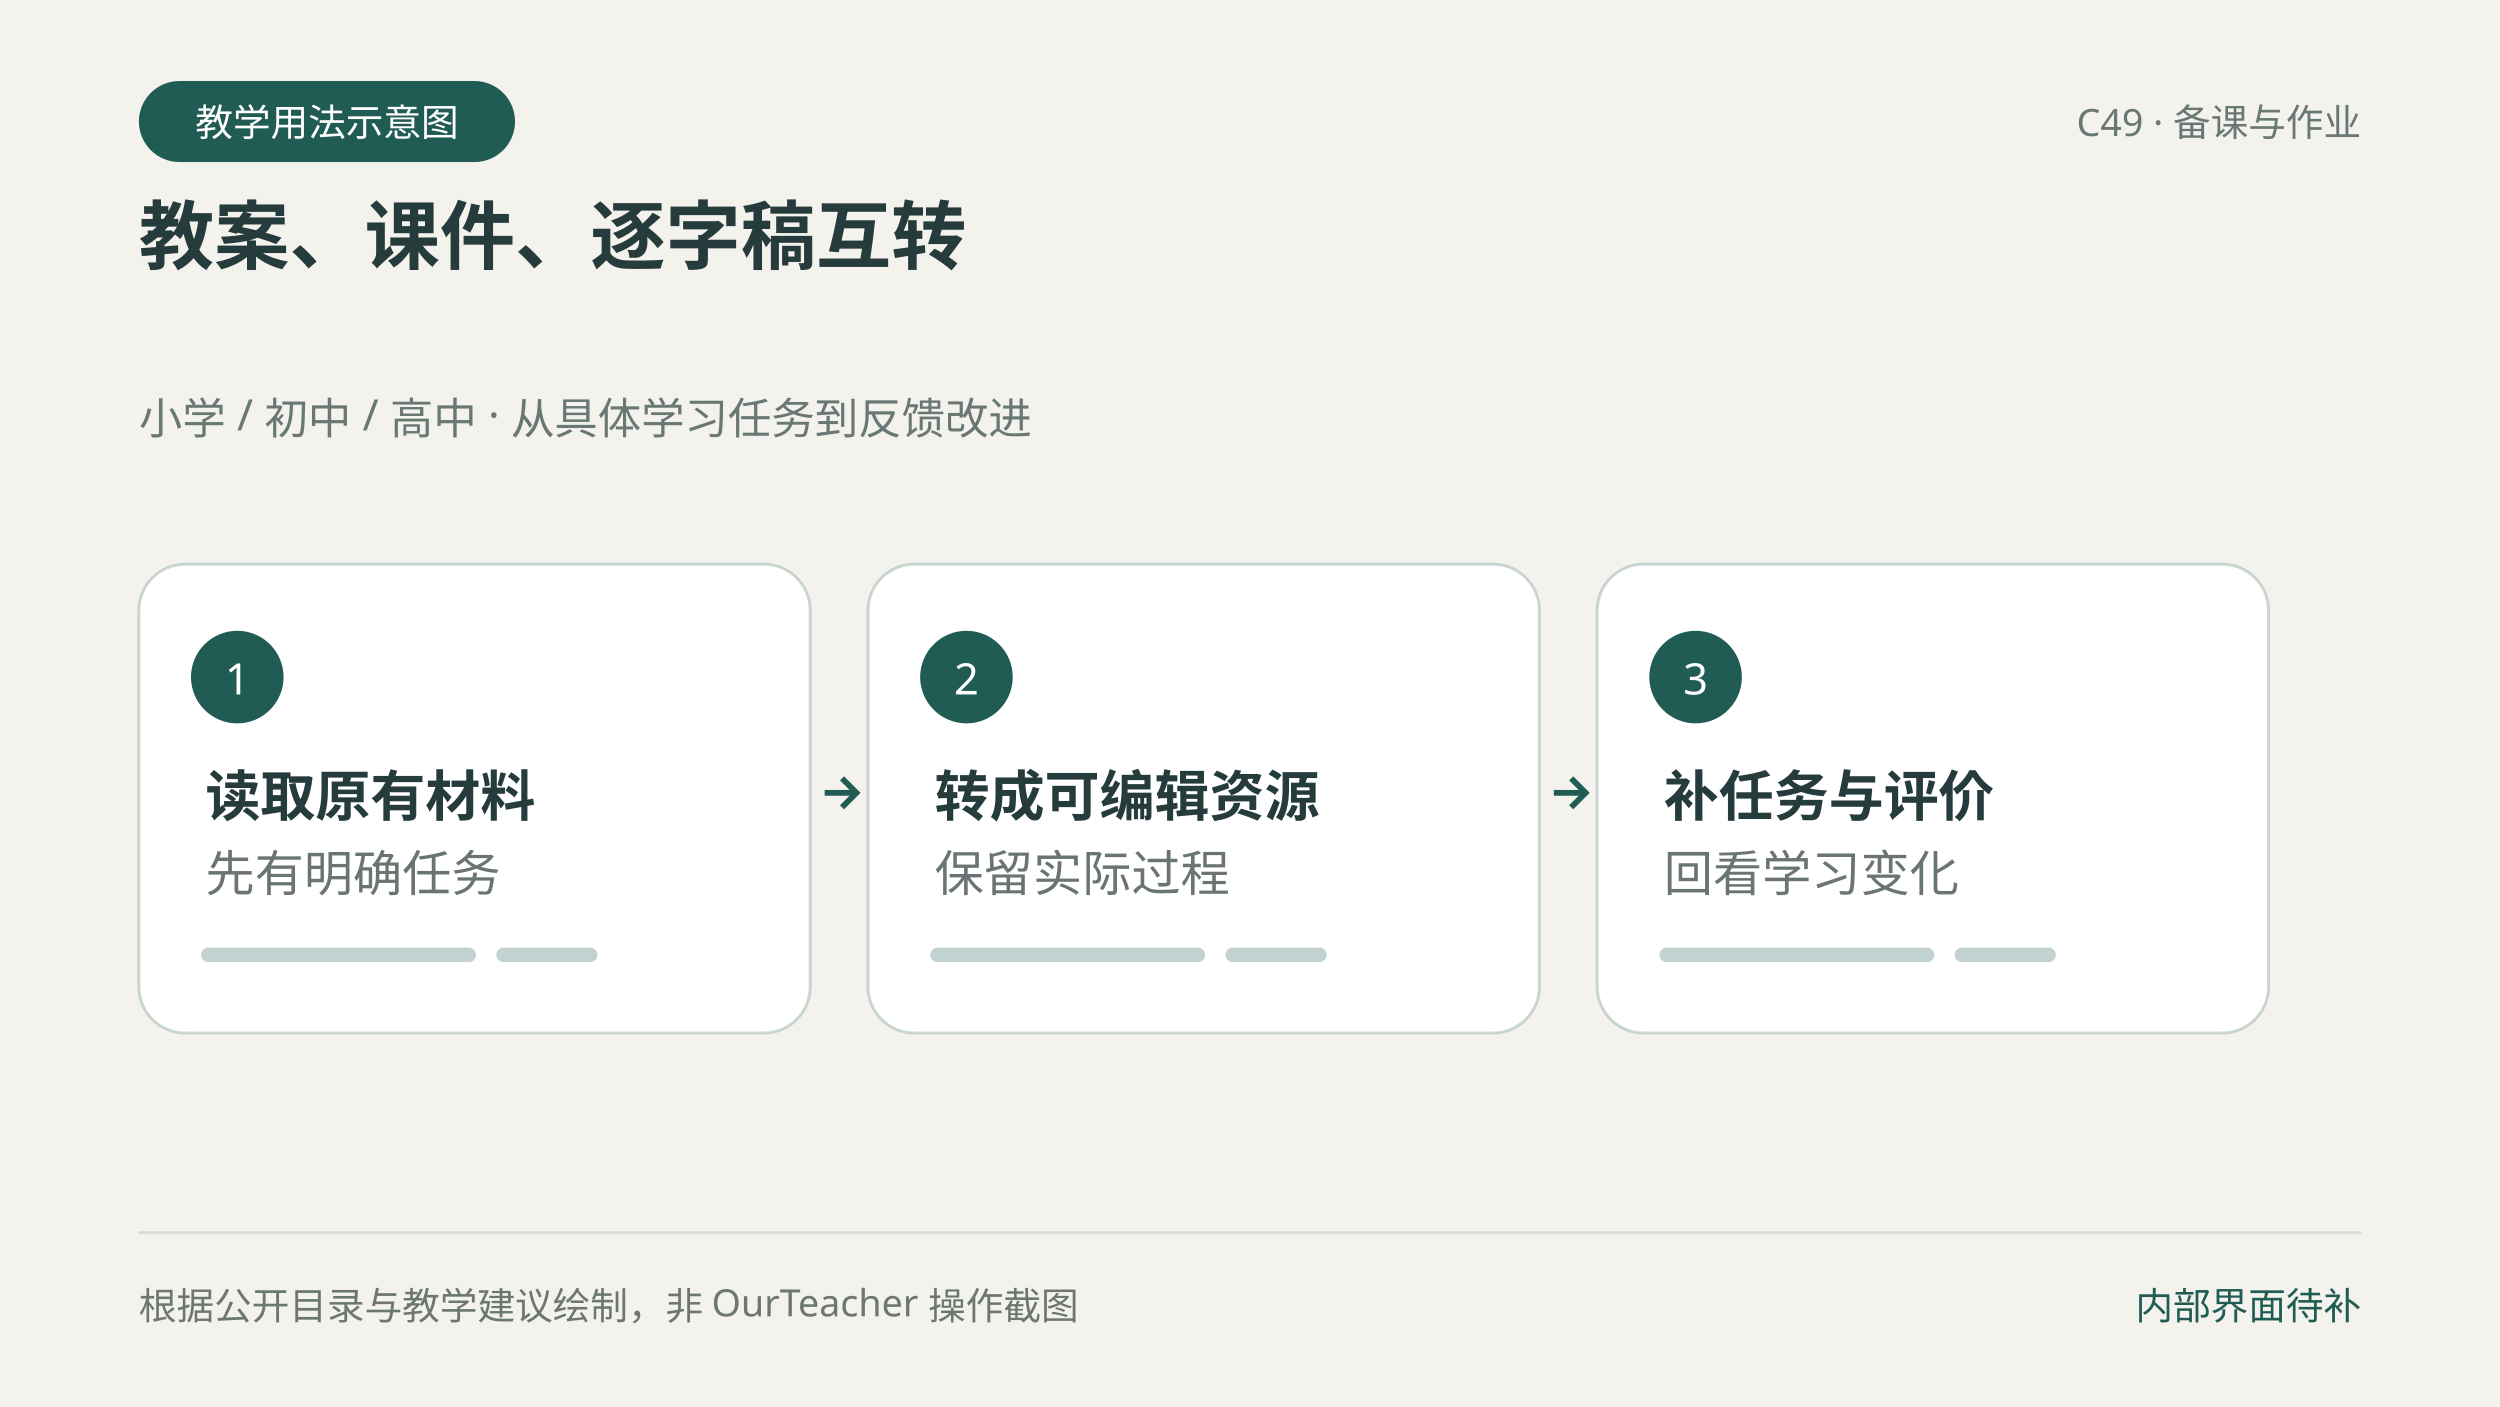
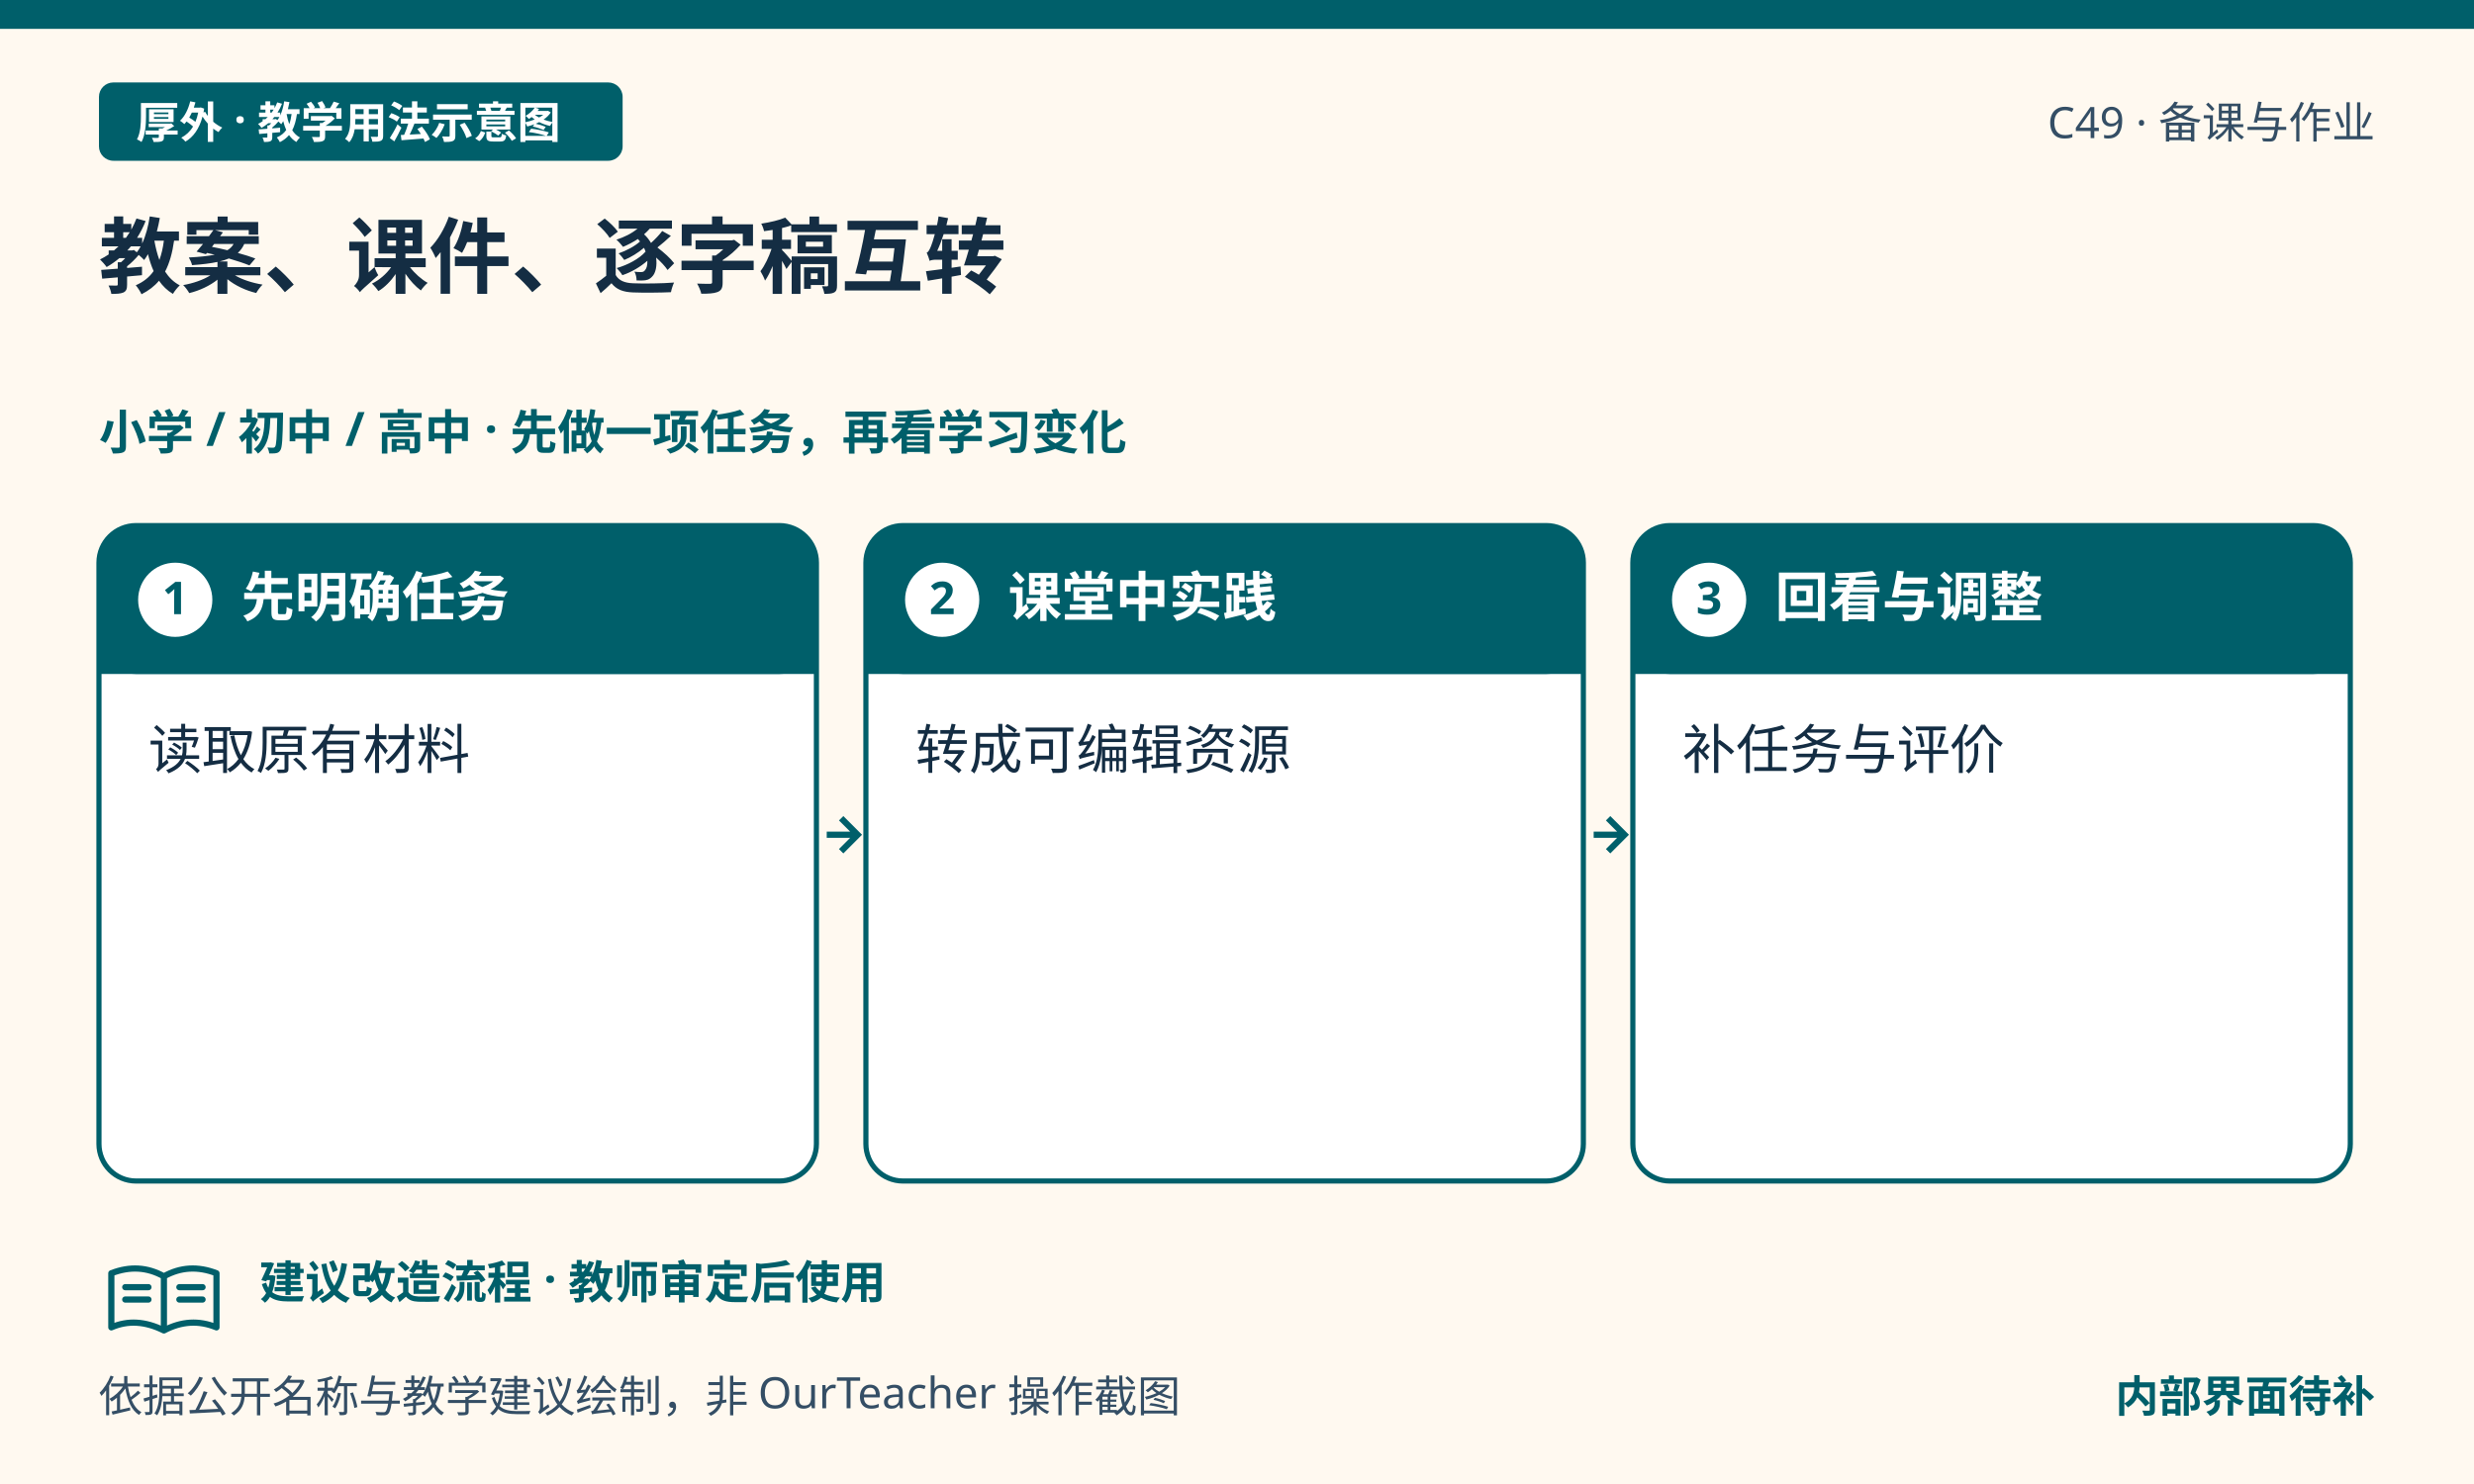
- <svg xmlns="http://www.w3.org/2000/svg" width="864" height="486" viewBox="0 0 864 486" role="img" aria-label="教案、课件、逐字稿互转教学用法示意图">
-   <rect width="864" height="486" fill="#f4f2ec" />
-   <g font-family="Microsoft YaHei" fill="#263b3c">
-     <rect x="48" y="28" width="130" height="28" rx="14" fill="#205c54" />
-     <text x="113" y="47" text-anchor="middle" fill="white" font-size="13">教学用法示意图</text>
-     <text x="816" y="47" text-anchor="end" font-size="13" fill="#697775">C49 · 备课与作业</text>
-     <text x="48" y="91" font-size="26" font-weight="700">教案、课件、逐字稿互转</text>
-     <text x="48" y="150" font-size="15" fill="#697775">小学 / 初中 / 高中 · 从具体学习任务到反馈改进</text>
+ <svg xmlns="http://www.w3.org/2000/svg" width="1200" height="720" viewBox="0 0 1200 720" role="img" aria-label="教案、课件、逐字稿互转：厚外教学用法示意图，非产品截图">
+   <rect width="1200" height="720" fill="#fff9f0" />
+   <rect width="1200" height="14" fill="#005f6a" />
+   <g font-family="Microsoft YaHei" fill="#142d43">
+     <rect x="48" y="40" width="254" height="38" rx="7" fill="#005f6a" />
+     <text x="66" y="67" font-size="21" font-weight="700" fill="white">厚外 · 教学用法示意图</text>
+     <text x="1152" y="67" text-anchor="end" font-size="21" fill="#344e65">C49 · 备课与作业</text>
+     <text x="48" y="139" font-size="40" font-weight="700" fill="#142d43">教案、课件、逐字稿互转</text>
+     <text x="48" y="218" font-size="23" font-weight="700" fill="#005f6a">小学 / 初中 / 高中 · 先做一项任务，再看学习变化</text>
    <g>
-       <rect x="48" y="195" width="232" height="162" rx="16" fill="white" stroke="#205c54" stroke-opacity=".23" />
-       <circle cx="82" cy="234" r="16" fill="#205c54" />
-       <text x="82" y="240" text-anchor="middle" fill="white" font-size="15">1</text>
-       <text x="71" y="282" font-size="19" font-weight="700">读取原有材料</text>
-       <text x="71" y="308" font-size="17" fill="#6b7475">先有明确任务</text>
-       <path d="M 72 330 h 90 m 12 0 h 30" stroke="#205c54" stroke-opacity=".27" stroke-width="5" stroke-linecap="round" />
+       <rect x="48" y="255" width="348" height="318" rx="18" fill="#ffffff" stroke="#005f6a" stroke-width="2.5" />
+       <rect x="48" y="255" width="348" height="72" rx="18" fill="#005f6a" />
+       <rect x="48" y="291" width="348" height="36" fill="#005f6a" />
+       <circle cx="85" cy="291" r="18" fill="white" />
+       <text x="85" y="298" text-anchor="middle" font-size="22" font-weight="700" fill="#005f6a">1</text>
+       <text x="117" y="299" font-size="26" font-weight="700" fill="white">先明确任务</text>
+       <text x="72" y="373" font-size="26" font-weight="400" fill="#142d43">读取原有材料</text>
    </g>
-     <path d="M 285 274 h 10 m -4 -5 l 5 5 -5 5" fill="none" stroke="#205c54" stroke-width="2" />
+     <path d="M401 405 H415 M408 397 L416 405 L408 413" fill="none" stroke="#005f6a" stroke-width="3" />
    <g>
-       <rect x="300" y="195" width="232" height="162" rx="16" fill="white" stroke="#205c54" stroke-opacity=".23" />
-       <circle cx="334" cy="234" r="16" fill="#205c54" />
-       <text x="334" y="240" text-anchor="middle" fill="white" font-size="15">2</text>
-       <text x="323" y="282" font-size="19" font-weight="700">转成可编辑资源</text>
-       <text x="323" y="308" font-size="17" fill="#6b7475">保留实际过程</text>
-       <path d="M 324 330 h 90 m 12 0 h 30" stroke="#205c54" stroke-opacity=".27" stroke-width="5" stroke-linecap="round" />
+       <rect x="420" y="255" width="348" height="318" rx="18" fill="#ffffff" stroke="#005f6a" stroke-width="2.5" />
+       <rect x="420" y="255" width="348" height="72" rx="18" fill="#005f6a" />
+       <rect x="420" y="291" width="348" height="36" fill="#005f6a" />
+       <circle cx="457" cy="291" r="18" fill="white" />
+       <text x="457" y="298" text-anchor="middle" font-size="22" font-weight="700" fill="#005f6a">2</text>
+       <text x="489" y="299" font-size="26" font-weight="700" fill="white">课堂中实践</text>
+       <text x="444" y="373" font-size="26" font-weight="400" fill="#142d43">转成可编辑资源</text>
    </g>
-     <path d="M 537 274 h 10 m -4 -5 l 5 5 -5 5" fill="none" stroke="#205c54" stroke-width="2" />
+     <path d="M773 405 H787 M780 397 L788 405 L780 413" fill="none" stroke="#005f6a" stroke-width="3" />
    <g>
-       <rect x="552" y="195" width="232" height="162" rx="16" fill="white" stroke="#205c54" stroke-opacity=".23" />
-       <circle cx="586" cy="234" r="16" fill="#205c54" />
-       <text x="586" y="240" text-anchor="middle" fill="white" font-size="15">3</text>
-       <text x="575" y="282" font-size="19" font-weight="700">补任务与评价</text>
-       <text x="575" y="308" font-size="17" fill="#6b7475">回看学习变化</text>
-       <path d="M 576 330 h 90 m 12 0 h 30" stroke="#205c54" stroke-opacity=".27" stroke-width="5" stroke-linecap="round" />
+       <rect x="792" y="255" width="348" height="318" rx="18" fill="#ffffff" stroke="#005f6a" stroke-width="2.5" />
+       <rect x="792" y="255" width="348" height="72" rx="18" fill="#005f6a" />
+       <rect x="792" y="291" width="348" height="36" fill="#005f6a" />
+       <circle cx="829" cy="291" r="18" fill="white" />
+       <text x="829" y="298" text-anchor="middle" font-size="22" font-weight="700" fill="#005f6a">3</text>
+       <text x="861" y="299" font-size="26" font-weight="700" fill="white">回看与调整</text>
+       <text x="816" y="373" font-size="26" font-weight="400" fill="#142d43">补任务与评价</text>
    </g>
-     <path d="M48 426 H816" stroke="#d7dcd4" />
-     <text x="48" y="456" font-size="13" fill="#6c7772">根据公开目录与教学建议绘制，非 OurTeacher 操作截图</text>
-     <text x="816" y="456" text-anchor="end" font-size="13" fill="#205c54">内部界面待补</text>
+     <g transform="translate(48,608) scale(.75)">
+       <g fill="none" stroke="#005f6a" stroke-width="4" stroke-linecap="round" stroke-linejoin="round">
+         <path d="M8 13 Q26 6 42 15 V50 Q24 41 8 48 Z M42 15 Q58 6 76 13 V48 Q59 41 42 50 Z M17 22 L32 22 M17 30 L32 30 M52 22 L67 22 M52 30 L67 30" />
+       </g>
+     </g>
+     <text x="126" y="630" font-size="22" font-weight="700" fill="#005f6a">建议改造流程 · 教师审定后使用</text>
+     <text x="48" y="685" font-size="21" fill="#344e65">依据公开名称与教学建议绘制，非 OurTeacher 操作截图</text>
+     <text x="1152" y="685" text-anchor="end" font-size="21" font-weight="700" fill="#005f6a">内部界面待补</text>
  </g>
</svg>
